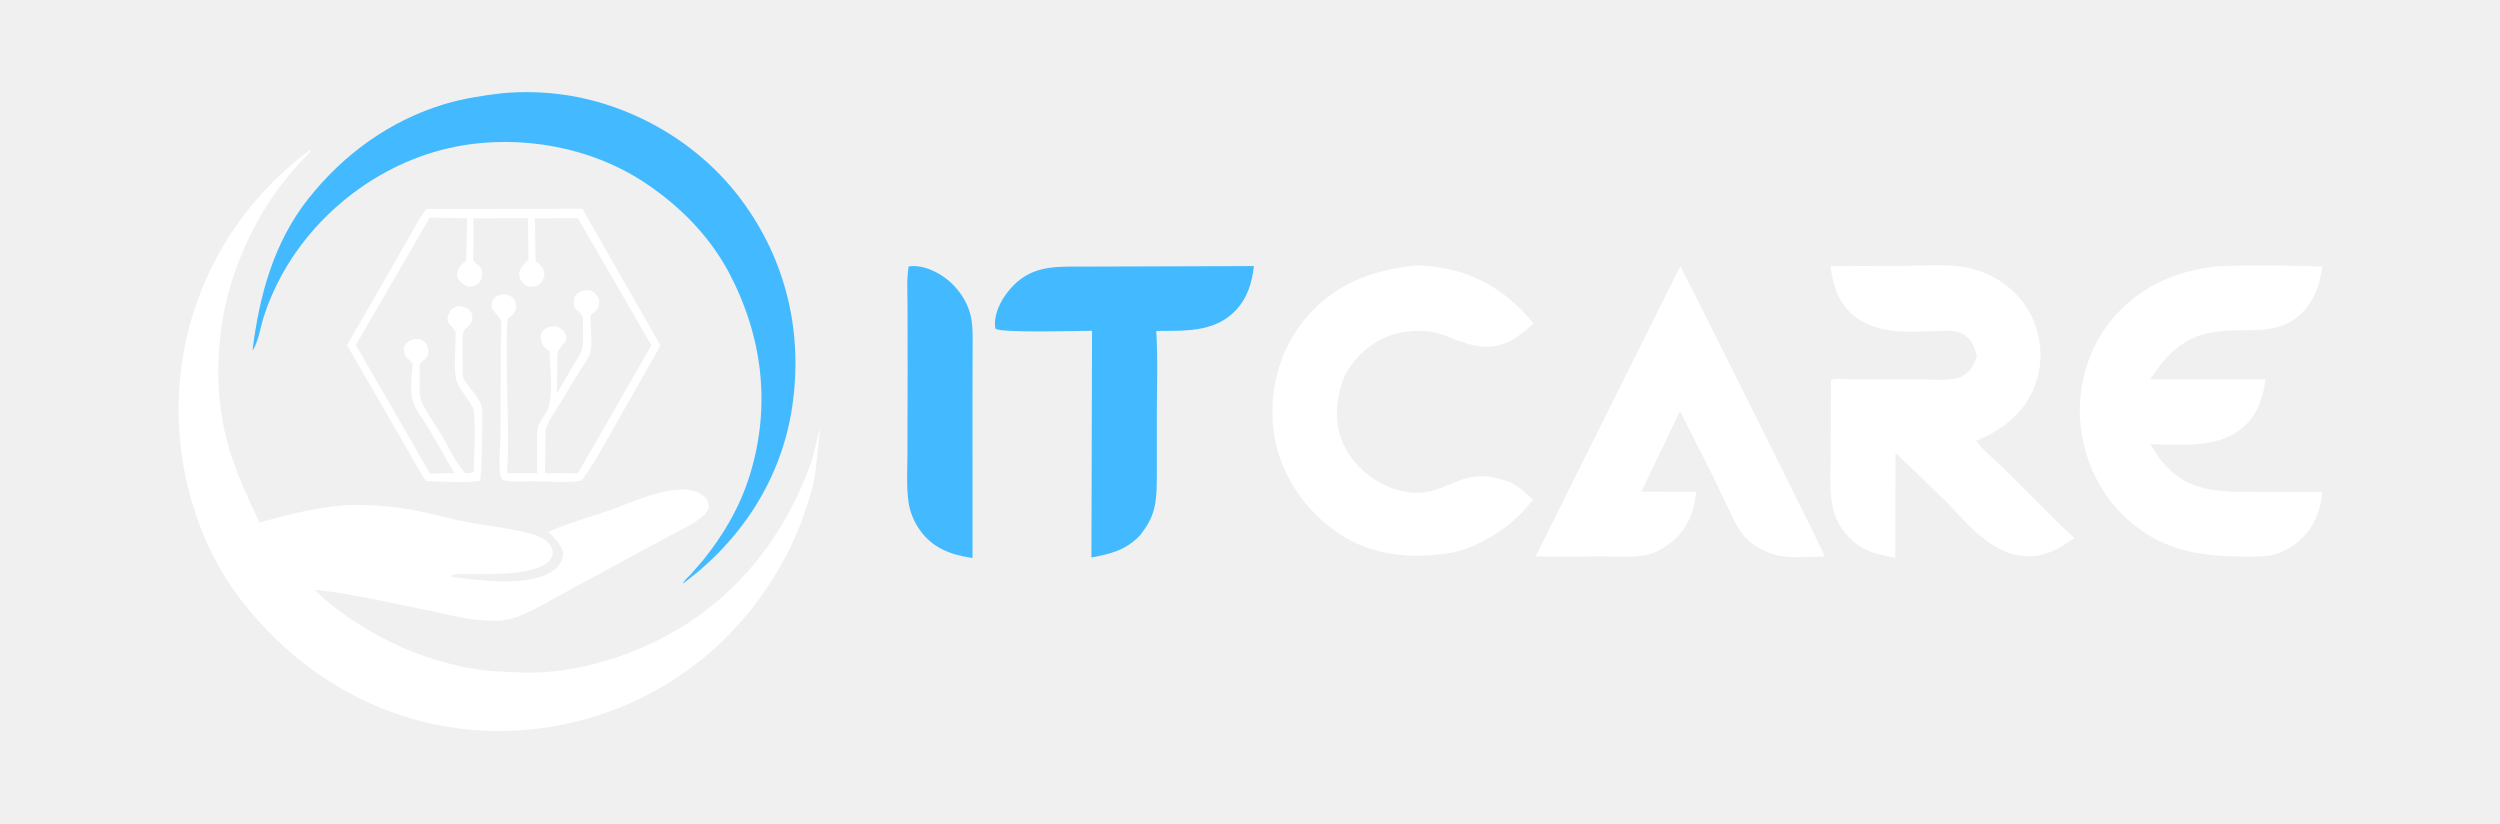
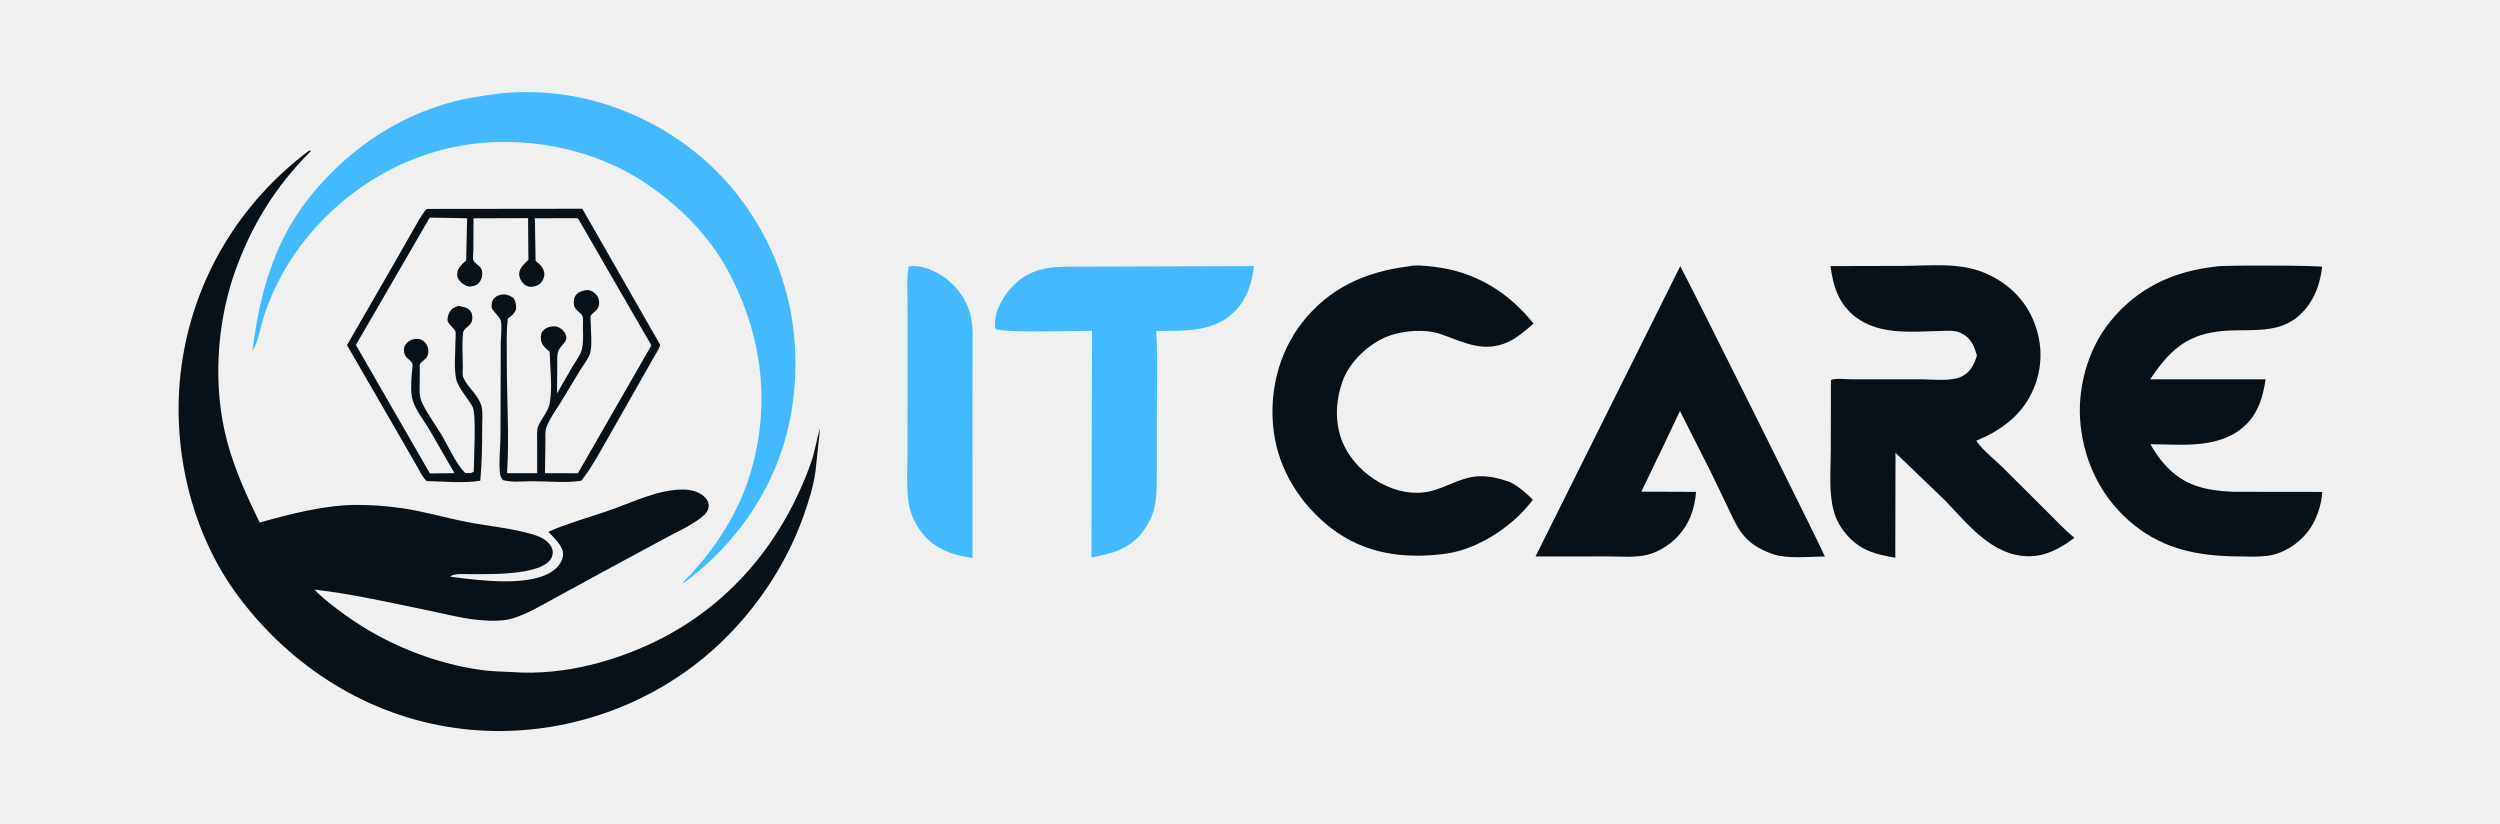
<svg xmlns="http://www.w3.org/2000/svg" width="938" height="309">
-   <path fill="white" d="M160.046 78.385L218.482 78.319L247.712 129.398C247.226 131.095 245.986 132.863 245.115 134.406L239.926 143.537L227.356 165.671C224.493 170.649 221.675 175.879 218.089 180.378C212.349 181.281 205.69 180.571 199.831 180.555C196.348 180.545 191.994 181.085 188.698 180.136C187.854 179.01 187.661 178.433 187.538 177.02C187.159 172.652 187.753 167.797 187.777 163.366L187.883 128.9C187.88 126.889 188.465 121.879 187.848 120.158C187.396 118.896 185.275 117.04 184.506 115.589C184.356 114.442 184.404 113.466 185.023 112.448C185.675 111.378 186.63 110.884 187.795 110.611C189.657 110.175 191.035 110.763 192.592 111.753C193.62 113.246 193.656 114.316 193.619 116.047C193.004 117.721 191.915 118.488 190.555 119.543C189.92 124.41 190.169 129.5 190.149 134.41C190.089 148.691 191.15 163.332 190.257 177.553L201.531 177.544L201.543 165.425C201.556 163.788 201.295 161.437 201.92 159.926C203.149 156.955 205.654 154.521 206.257 151.271C207.347 145.395 206.376 137.98 206.224 131.963L204.717 130.627C203.479 129.45 202.93 128.344 202.899 126.643C202.877 125.441 203.139 124.692 204.003 123.835C205.014 122.834 206.625 122.356 208.03 122.425C209.328 122.489 210.44 123.102 211.287 124.067C214.606 127.851 210.201 129.114 209.365 132.045C208.939 133.538 209.086 136.002 209.092 137.61L208.976 147.652L214.813 137.509C215.908 135.689 217.633 133.419 218.225 131.385C218.951 128.889 218.778 125.638 218.713 123.059C218.684 121.915 218.9 119.73 218.558 118.691C218.015 117.045 215.455 116.45 215.311 114.119C215.221 112.662 215.332 111.435 216.409 110.33C217.327 109.387 219.243 108.801 220.531 108.838C221.701 108.872 222.787 109.571 223.565 110.402C225.199 112.15 225.236 114.772 223.615 116.53C223.147 117.038 221.903 117.926 221.628 118.466C221.457 118.802 221.644 120.785 221.646 121.261C221.663 124.526 222.231 129.17 221.478 132.289C221 134.27 218.961 136.832 217.874 138.578L210.323 151.069C208.541 153.937 206.061 157.292 204.97 160.492C204.447 162.022 204.659 164.216 204.641 165.843L204.465 177.531L216.822 177.572L244.405 129.577L216.836 81.886L212.63 81.868L200.681 81.896L200.96 97.889L201.215 98.092C202.59 99.203 204.086 100.684 204.231 102.542C204.339 103.917 203.764 105.212 202.849 106.221C201.982 107.176 200.5 107.554 199.252 107.604C198.125 107.649 197.228 107.213 196.432 106.431C195.424 105.438 194.782 104.113 194.804 102.694C194.838 100.502 196.807 98.917 198.257 97.491L198.143 81.844L177.656 81.91L177.617 93.679C177.614 94.59 177.317 96.863 177.604 97.648C178.126 99.076 180.627 99.642 180.91 101.929C181.089 103.374 180.682 104.942 179.731 106.055C178.809 107.134 177.446 107.408 176.104 107.548C174.525 107.23 173.32 106.431 172.311 105.188C171.672 104.4 171.435 103.476 171.556 102.497C171.81 100.443 173.366 99.005 174.903 97.784L175.266 81.896L161.228 81.65L133.53 129.437L161.297 177.635L170.343 177.532C170.291 177.026 170.055 176.699 169.804 176.263L161.006 161.043C158.944 157.612 155.962 153.959 154.82 150.099C153.918 147.049 154.341 142.911 154.534 139.747C154.566 139.222 154.915 136.788 154.775 136.506C153.739 134.409 151.672 134.521 151.554 131.484C151.511 130.358 151.842 129.534 152.619 128.719C153.627 127.66 154.822 127.182 156.275 127.146C157.482 127.116 158.475 127.461 159.335 128.319C160.698 129.678 161.207 132.171 160.202 133.9C159.648 134.854 157.95 135.75 157.554 136.71C157.363 137.175 157.519 138.481 157.509 139.059L157.432 146.808C157.457 148.432 157.778 149.85 158.475 151.323C160.396 155.382 163.357 159.307 165.682 163.183C168.26 167.481 171.052 174.064 174.577 177.473C175.846 177.492 176.721 177.749 177.747 176.931C177.776 172.951 178.768 155.452 177.351 152.717C175.713 149.557 171.848 145.513 171.148 142.202C170.25 137.958 170.897 132.235 170.883 127.846C170.88 127.104 171.129 124.963 170.874 124.348C170.343 123.066 168.584 122.047 167.921 120.422C167.833 119.271 168.092 118.25 168.632 117.226C169.464 115.651 170.419 115.327 171.982 114.79C173.64 115.056 175.327 115.327 176.487 116.682C177.052 117.341 177.183 118.263 177.221 119.101C177.37 122.433 174.017 122.711 173.756 124.84C173.263 128.862 173.63 133.398 173.652 137.465C173.657 138.551 173.403 140.767 173.841 141.726C175.528 145.424 179.559 148.298 180.649 152.395C181.222 154.546 180.915 157.642 180.919 159.892C180.93 166.699 180.84 173.594 180.196 180.372C174.034 181.377 166.396 180.63 160.138 180.505C158.543 179.102 157.461 176.712 156.396 174.871L149.56 162.986L130.199 129.499L147.522 99.439L154.917 86.47C156.491 83.733 157.991 80.799 160.046 78.385Z" />
+   <path fill="#091118" d="M160.046 78.385L218.482 78.319L247.712 129.398C247.226 131.095 245.986 132.863 245.115 134.406L239.926 143.537L227.356 165.671C224.493 170.649 221.675 175.879 218.089 180.378C212.349 181.281 205.69 180.571 199.831 180.555C196.348 180.545 191.994 181.085 188.698 180.136C187.854 179.01 187.661 178.433 187.538 177.02C187.159 172.652 187.753 167.797 187.777 163.366L187.883 128.9C187.88 126.889 188.465 121.879 187.848 120.158C187.396 118.896 185.275 117.04 184.506 115.589C184.356 114.442 184.404 113.466 185.023 112.448C185.675 111.378 186.63 110.884 187.795 110.611C189.657 110.175 191.035 110.763 192.592 111.753C193.62 113.246 193.656 114.316 193.619 116.047C193.004 117.721 191.915 118.488 190.555 119.543C189.92 124.41 190.169 129.5 190.149 134.41C190.089 148.691 191.15 163.332 190.257 177.553L201.531 177.544L201.543 165.425C201.556 163.788 201.295 161.437 201.92 159.926C203.149 156.955 205.654 154.521 206.257 151.271C207.347 145.395 206.376 137.98 206.224 131.963L204.717 130.627C203.479 129.45 202.93 128.344 202.899 126.643C202.877 125.441 203.139 124.692 204.003 123.835C205.014 122.834 206.625 122.356 208.03 122.425C209.328 122.489 210.44 123.102 211.287 124.067C214.606 127.851 210.201 129.114 209.365 132.045C208.939 133.538 209.086 136.002 209.092 137.61L208.976 147.652L214.813 137.509C215.908 135.689 217.633 133.419 218.225 131.385C218.951 128.889 218.778 125.638 218.713 123.059C218.684 121.915 218.9 119.73 218.558 118.691C218.015 117.045 215.455 116.45 215.311 114.119C215.221 112.662 215.332 111.435 216.409 110.33C217.327 109.387 219.243 108.801 220.531 108.838C221.701 108.872 222.787 109.571 223.565 110.402C225.199 112.15 225.236 114.772 223.615 116.53C223.147 117.038 221.903 117.926 221.628 118.466C221.457 118.802 221.644 120.785 221.646 121.261C221.663 124.526 222.231 129.17 221.478 132.289C221 134.27 218.961 136.832 217.874 138.578L210.323 151.069C208.541 153.937 206.061 157.292 204.97 160.492C204.447 162.022 204.659 164.216 204.641 165.843L204.465 177.531L216.822 177.572L244.405 129.577L216.836 81.886L212.63 81.868L200.681 81.896L200.96 97.889L201.215 98.092C202.59 99.203 204.086 100.684 204.231 102.542C204.339 103.917 203.764 105.212 202.849 106.221C201.982 107.176 200.5 107.554 199.252 107.604C198.125 107.649 197.228 107.213 196.432 106.431C195.424 105.438 194.782 104.113 194.804 102.694C194.838 100.502 196.807 98.917 198.257 97.491L198.143 81.844L177.656 81.91L177.617 93.679C177.614 94.59 177.317 96.863 177.604 97.648C178.126 99.076 180.627 99.642 180.91 101.929C181.089 103.374 180.682 104.942 179.731 106.055C178.809 107.134 177.446 107.408 176.104 107.548C174.525 107.23 173.32 106.431 172.311 105.188C171.672 104.4 171.435 103.476 171.556 102.497C171.81 100.443 173.366 99.005 174.903 97.784L175.266 81.896L161.228 81.65L133.53 129.437L161.297 177.635L170.343 177.532C170.291 177.026 170.055 176.699 169.804 176.263L161.006 161.043C158.944 157.612 155.962 153.959 154.82 150.099C153.918 147.049 154.341 142.911 154.534 139.747C154.566 139.222 154.915 136.788 154.775 136.506C153.739 134.409 151.672 134.521 151.554 131.484C151.511 130.358 151.842 129.534 152.619 128.719C153.627 127.66 154.822 127.182 156.275 127.146C157.482 127.116 158.475 127.461 159.335 128.319C160.698 129.678 161.207 132.171 160.202 133.9C159.648 134.854 157.95 135.75 157.554 136.71C157.363 137.175 157.519 138.481 157.509 139.059L157.432 146.808C157.457 148.432 157.778 149.85 158.475 151.323C160.396 155.382 163.357 159.307 165.682 163.183C168.26 167.481 171.052 174.064 174.577 177.473C175.846 177.492 176.721 177.749 177.747 176.931C177.776 172.951 178.768 155.452 177.351 152.717C175.713 149.557 171.848 145.513 171.148 142.202C170.25 137.958 170.897 132.235 170.883 127.846C170.88 127.104 171.129 124.963 170.874 124.348C170.343 123.066 168.584 122.047 167.921 120.422C167.833 119.271 168.092 118.25 168.632 117.226C169.464 115.651 170.419 115.327 171.982 114.79C173.64 115.056 175.327 115.327 176.487 116.682C177.052 117.341 177.183 118.263 177.221 119.101C177.37 122.433 174.017 122.711 173.756 124.84C173.263 128.862 173.63 133.398 173.652 137.465C173.657 138.551 173.403 140.767 173.841 141.726C175.528 145.424 179.559 148.298 180.649 152.395C181.222 154.546 180.915 157.642 180.919 159.892C180.93 166.699 180.84 173.594 180.196 180.372C174.034 181.377 166.396 180.63 160.138 180.505C158.543 179.102 157.461 176.712 156.396 174.871L149.56 162.986L130.199 129.499L147.522 99.439L154.917 86.47C156.491 83.733 157.991 80.799 160.046 78.385Z" />
  <path fill="#43BAFF" d="M340.908 100.024C341.424 99.915 341.949 99.848 342.476 99.836C347.753 99.717 353.641 102.917 357.288 106.521C360.601 109.794 363.29 114.141 364.262 118.729C365.118 122.772 364.925 126.969 364.926 131.079L364.875 148.991L364.886 209.352L363.775 209.185C356.287 208.002 349.851 205.413 345.315 199.133C342.977 195.898 341.421 192.255 340.862 188.296C340.036 182.453 340.463 176.156 340.473 170.259L340.537 139.239L340.506 114.886C340.494 110.03 340.132 104.82 340.908 100.024Z" />
  <path fill="#43BAFF" d="M408.145 100.024L470.487 99.834C469.664 106.33 468.006 112.039 463.282 116.818C455.369 124.821 444.17 124.069 433.822 124.164C434.498 134.987 434.019 146.175 434.041 157.029L434.045 176.203C434.026 180.796 434.143 185.896 433.145 190.388C432.25 194.412 430.263 197.629 427.767 200.822C422.42 206.449 416.817 207.796 409.505 209.167L409.732 124.11C404.669 124.114 375.95 124.998 373.526 123.371C373.395 122.821 373.309 122.274 373.303 121.707C373.25 116.34 376.492 110.94 380.116 107.224C388.15 98.986 397.623 100.123 408.145 100.024Z" />
-   <path fill="white" d="M630.421 99.874C635.244 108.746 684.727 208.184 684.694 208.791C678.888 208.821 670.855 209.763 665.407 207.97C661.334 206.63 657.36 204.52 654.509 201.265C651.818 198.192 650.196 194.4 648.461 190.748L641.913 177.127L630.326 154.202L624.276 166.922L615.839 184.473L636.36 184.554C635.857 191.132 633.667 197.103 628.933 201.819C626.091 204.65 622.147 207.137 618.235 208.121C613.477 209.317 607.955 208.754 603.047 208.767L576.134 208.798L630.421 99.874Z" />
+   <path fill="#091118" d="M630.421 99.874C635.244 108.746 684.727 208.184 684.694 208.791C678.888 208.821 670.855 209.763 665.407 207.97C661.334 206.63 657.36 204.52 654.509 201.265C651.818 198.192 650.196 194.4 648.461 190.748L641.913 177.127L630.326 154.202L624.276 166.922L615.839 184.473L636.36 184.554C635.857 191.132 633.667 197.103 628.933 201.819C626.091 204.65 622.147 207.137 618.235 208.121C613.477 209.317 607.955 208.754 603.047 208.767L576.134 208.798L630.421 99.874Z" />
  <path fill="#43BAFF" d="M188.513 34.965C196.076 34.274 204.299 34.484 211.808 35.584C237.859 39.399 262.527 53.903 278.24 75.101C295.091 97.837 301.398 124.98 297.19 152.897C293.121 179.888 277.975 202.947 256.17 219.009C256.713 217.682 258.12 216.616 259.097 215.591L263.567 210.456C271.406 200.838 277.641 190.17 281.316 178.284C289.4 152.143 286.071 126.026 273.387 102.056C266.053 88.456 255.362 77.642 242.642 69.021C222.214 55.175 195.405 50.324 171.295 54.975C141.562 60.71 115.035 81.907 102.587 109.466C101.028 112.916 99.663 116.424 98.598 120.058C97.537 123.678 96.827 128.484 94.721 131.59C97.266 111.05 102.62 91.064 115.712 74.526C128.904 57.861 146.432 45.139 166.893 39.038C174.015 36.914 181.149 35.824 188.513 34.965Z" />
-   <path fill="white" d="M528.355 99.965C530.851 99.275 535.005 99.757 537.611 100.045C553.123 101.759 565.711 109.335 575.378 121.395C572.55 123.874 569.296 126.713 565.871 128.295C556.859 132.456 549.351 128.525 540.961 125.487C534.465 123.135 524.979 124.042 518.811 127C512.389 130.08 506.041 136.414 503.675 143.18C500.925 151.042 500.686 159.735 504.38 167.365C509.813 178.586 524.119 187.338 536.778 184.285C542.482 182.909 547.451 179.548 553.328 178.826C557.855 178.27 562.221 179.376 566.462 180.823C569.817 182.554 572.475 184.836 575.124 187.502L574.889 187.816C567.553 197.516 554.548 206.114 542.394 207.753C526.98 209.832 512.108 207.896 499.476 198.172C488.018 189.352 479.74 176.31 477.892 161.809C476.064 147.47 479.608 132.54 488.55 121.055C498.658 108.074 512.316 101.953 528.355 99.965Z" />
-   <path fill="white" d="M831.591 99.988C834.975 99.414 870.497 99.614 871.292 100.103C870.603 105.122 869.388 109.76 866.479 113.985C856.931 127.852 843.263 122.179 829.741 124.748C818.57 126.87 812.76 133.349 806.728 142.324L850.046 142.336C849.139 148.475 847.47 154.532 842.963 159.051C833.431 168.609 819.145 166.749 806.848 166.676C808.301 169.344 810.135 172.02 812.173 174.279C819.445 182.342 827.283 183.969 837.724 184.525L871.329 184.564C870.939 189.888 869.086 195.482 865.742 199.685C862.029 204.351 856.335 207.934 850.348 208.598C846.754 208.997 842.921 208.8 839.298 208.759C825.083 208.595 812.369 206.235 800.938 197.172C789.176 187.845 782.312 174.578 780.656 159.726C779.159 146.294 783.134 131.306 791.665 120.738C802.029 107.9 815.485 101.743 831.591 99.988Z" />
-   <path fill="white" d="M686.805 99.839L713.751 99.767C723.838 99.736 734.903 98.358 744.432 102.308C752.817 105.783 759.591 111.982 763.036 120.476C766.418 128.816 766.507 137.664 762.956 145.977C758.829 155.637 750.946 161.508 741.461 165.346C743.777 168.842 748.547 172.504 751.598 175.555L767.867 191.779C771.269 195.161 774.601 198.744 778.319 201.775C773.328 205.589 767.546 208.801 761.1 208.71C747.311 208.516 738.542 196.814 729.744 187.724L711.194 169.913L711.111 209.265C704.314 208.047 699.056 206.933 693.994 201.838C691.188 199.015 689.069 195.62 688.023 191.757C686.112 184.692 686.881 176.637 686.916 169.368L686.969 142.57C688.653 141.792 692.672 142.322 694.72 142.323L720.972 142.329C725.509 142.327 732.18 143.221 736.2 141.174C739.423 139.533 740.665 136.722 741.753 133.433C740.671 129.554 739.377 126.607 735.496 124.854C733.222 123.826 730.211 124.138 727.773 124.193C717.267 124.433 705.217 125.749 696.326 119.029C689.858 114.141 687.841 107.534 686.805 99.839Z" />
-   <path fill="white" d="M115.924 56.536L116.724 56.607C103.341 69.94 94.055 84.9 87.897 102.708C81.158 122.197 79.865 145.55 85.202 165.54C88.072 176.293 92.59 186.105 97.438 196.072C108.701 192.893 121.572 189.549 133.3 189.445C139.209 189.393 145.065 189.845 150.913 190.683C159.019 191.845 166.949 194.24 174.986 195.811C183.072 197.392 191.725 198.117 199.609 200.424C201.827 201.073 203.994 201.904 205.656 203.565C206.65 204.559 207.449 205.95 207.395 207.397C207.061 216.388 182.915 215.319 176.57 215.427C174.577 215.461 170.393 214.993 168.942 216.3C169.263 216.394 169.588 216.476 169.921 216.517C179.966 217.738 199.634 220.512 208.02 213.751C209.654 212.433 211.109 210.371 211.261 208.218C211.491 204.969 207.769 201.725 205.742 199.532C212.732 196.443 220.484 194.267 227.73 191.81C236.879 188.707 247.257 183.328 257.046 183.704C259.853 183.811 262.943 184.761 264.844 186.946C265.443 187.633 266.01 188.928 265.913 189.856C265.725 191.667 264.839 192.787 263.466 193.888C259.296 197.231 254.025 199.557 249.336 202.074L227.07 214.103L207.966 224.511C203.037 227.219 197.594 230.456 192.187 232.062C188.021 233.3 182.166 232.939 177.88 232.425C172.388 231.768 166.728 230.287 161.299 229.177C146.83 226.218 132.701 222.914 117.996 221.213C121.491 224.893 125.719 227.988 129.824 230.952C144.41 241.48 162.769 248.951 180.635 251.392C184.489 251.919 188.507 251.977 192.394 252.164C211.293 253.597 232.041 247.963 248.722 239.259C275.517 225.278 294.114 202.019 304.219 173.793C305.763 169.479 306.325 165.036 307.689 160.704L305.984 176.76C305.189 182.517 303.459 187.984 301.533 193.45C293.833 215.307 278.787 235.779 260.302 249.755C234.917 268.949 202.518 277.539 170.951 273.158C138.126 268.603 109.517 250.396 89.748 224.181C71.376 199.821 63.925 166.89 68.164 136.87C72.73 104.525 89.829 76.15 115.924 56.536Z" />
+   <path fill="#091118" d="M528.355 99.965C530.851 99.275 535.005 99.757 537.611 100.045C553.123 101.759 565.711 109.335 575.378 121.395C572.55 123.874 569.296 126.713 565.871 128.295C556.859 132.456 549.351 128.525 540.961 125.487C534.465 123.135 524.979 124.042 518.811 127C512.389 130.08 506.041 136.414 503.675 143.18C500.925 151.042 500.686 159.735 504.38 167.365C509.813 178.586 524.119 187.338 536.778 184.285C542.482 182.909 547.451 179.548 553.328 178.826C557.855 178.27 562.221 179.376 566.462 180.823C569.817 182.554 572.475 184.836 575.124 187.502L574.889 187.816C567.553 197.516 554.548 206.114 542.394 207.753C526.98 209.832 512.108 207.896 499.476 198.172C488.018 189.352 479.74 176.31 477.892 161.809C476.064 147.47 479.608 132.54 488.55 121.055C498.658 108.074 512.316 101.953 528.355 99.965Z" />
+   <path fill="#091118" d="M831.591 99.988C834.975 99.414 870.497 99.614 871.292 100.103C870.603 105.122 869.388 109.76 866.479 113.985C856.931 127.852 843.263 122.179 829.741 124.748C818.57 126.87 812.76 133.349 806.728 142.324L850.046 142.336C849.139 148.475 847.47 154.532 842.963 159.051C833.431 168.609 819.145 166.749 806.848 166.676C808.301 169.344 810.135 172.02 812.173 174.279C819.445 182.342 827.283 183.969 837.724 184.525L871.329 184.564C870.939 189.888 869.086 195.482 865.742 199.685C862.029 204.351 856.335 207.934 850.348 208.598C846.754 208.997 842.921 208.8 839.298 208.759C825.083 208.595 812.369 206.235 800.938 197.172C789.176 187.845 782.312 174.578 780.656 159.726C779.159 146.294 783.134 131.306 791.665 120.738C802.029 107.9 815.485 101.743 831.591 99.988Z" />
+   <path fill="#091118" d="M686.805 99.839L713.751 99.767C723.838 99.736 734.903 98.358 744.432 102.308C752.817 105.783 759.591 111.982 763.036 120.476C766.418 128.816 766.507 137.664 762.956 145.977C758.829 155.637 750.946 161.508 741.461 165.346C743.777 168.842 748.547 172.504 751.598 175.555L767.867 191.779C771.269 195.161 774.601 198.744 778.319 201.775C773.328 205.589 767.546 208.801 761.1 208.71C747.311 208.516 738.542 196.814 729.744 187.724L711.194 169.913L711.111 209.265C704.314 208.047 699.056 206.933 693.994 201.838C691.188 199.015 689.069 195.62 688.023 191.757C686.112 184.692 686.881 176.637 686.916 169.368L686.969 142.57C688.653 141.792 692.672 142.322 694.72 142.323L720.972 142.329C725.509 142.327 732.18 143.221 736.2 141.174C739.423 139.533 740.665 136.722 741.753 133.433C740.671 129.554 739.377 126.607 735.496 124.854C733.222 123.826 730.211 124.138 727.773 124.193C717.267 124.433 705.217 125.749 696.326 119.029C689.858 114.141 687.841 107.534 686.805 99.839Z" />
+   <path fill="#091118" d="M115.924 56.536L116.724 56.607C103.341 69.94 94.055 84.9 87.897 102.708C81.158 122.197 79.865 145.55 85.202 165.54C88.072 176.293 92.59 186.105 97.438 196.072C108.701 192.893 121.572 189.549 133.3 189.445C139.209 189.393 145.065 189.845 150.913 190.683C159.019 191.845 166.949 194.24 174.986 195.811C183.072 197.392 191.725 198.117 199.609 200.424C201.827 201.073 203.994 201.904 205.656 203.565C206.65 204.559 207.449 205.95 207.395 207.397C207.061 216.388 182.915 215.319 176.57 215.427C174.577 215.461 170.393 214.993 168.942 216.3C169.263 216.394 169.588 216.476 169.921 216.517C179.966 217.738 199.634 220.512 208.02 213.751C209.654 212.433 211.109 210.371 211.261 208.218C211.491 204.969 207.769 201.725 205.742 199.532C212.732 196.443 220.484 194.267 227.73 191.81C236.879 188.707 247.257 183.328 257.046 183.704C259.853 183.811 262.943 184.761 264.844 186.946C265.443 187.633 266.01 188.928 265.913 189.856C265.725 191.667 264.839 192.787 263.466 193.888C259.296 197.231 254.025 199.557 249.336 202.074L227.07 214.103L207.966 224.511C203.037 227.219 197.594 230.456 192.187 232.062C188.021 233.3 182.166 232.939 177.88 232.425C172.388 231.768 166.728 230.287 161.299 229.177C146.83 226.218 132.701 222.914 117.996 221.213C121.491 224.893 125.719 227.988 129.824 230.952C144.41 241.48 162.769 248.951 180.635 251.392C184.489 251.919 188.507 251.977 192.394 252.164C211.293 253.597 232.041 247.963 248.722 239.259C275.517 225.278 294.114 202.019 304.219 173.793C305.763 169.479 306.325 165.036 307.689 160.704L305.984 176.76C305.189 182.517 303.459 187.984 301.533 193.45C293.833 215.307 278.787 235.779 260.302 249.755C234.917 268.949 202.518 277.539 170.951 273.158C138.126 268.603 109.517 250.396 89.748 224.181C71.376 199.821 63.925 166.89 68.164 136.87C72.73 104.525 89.829 76.15 115.924 56.536Z" />
</svg>
